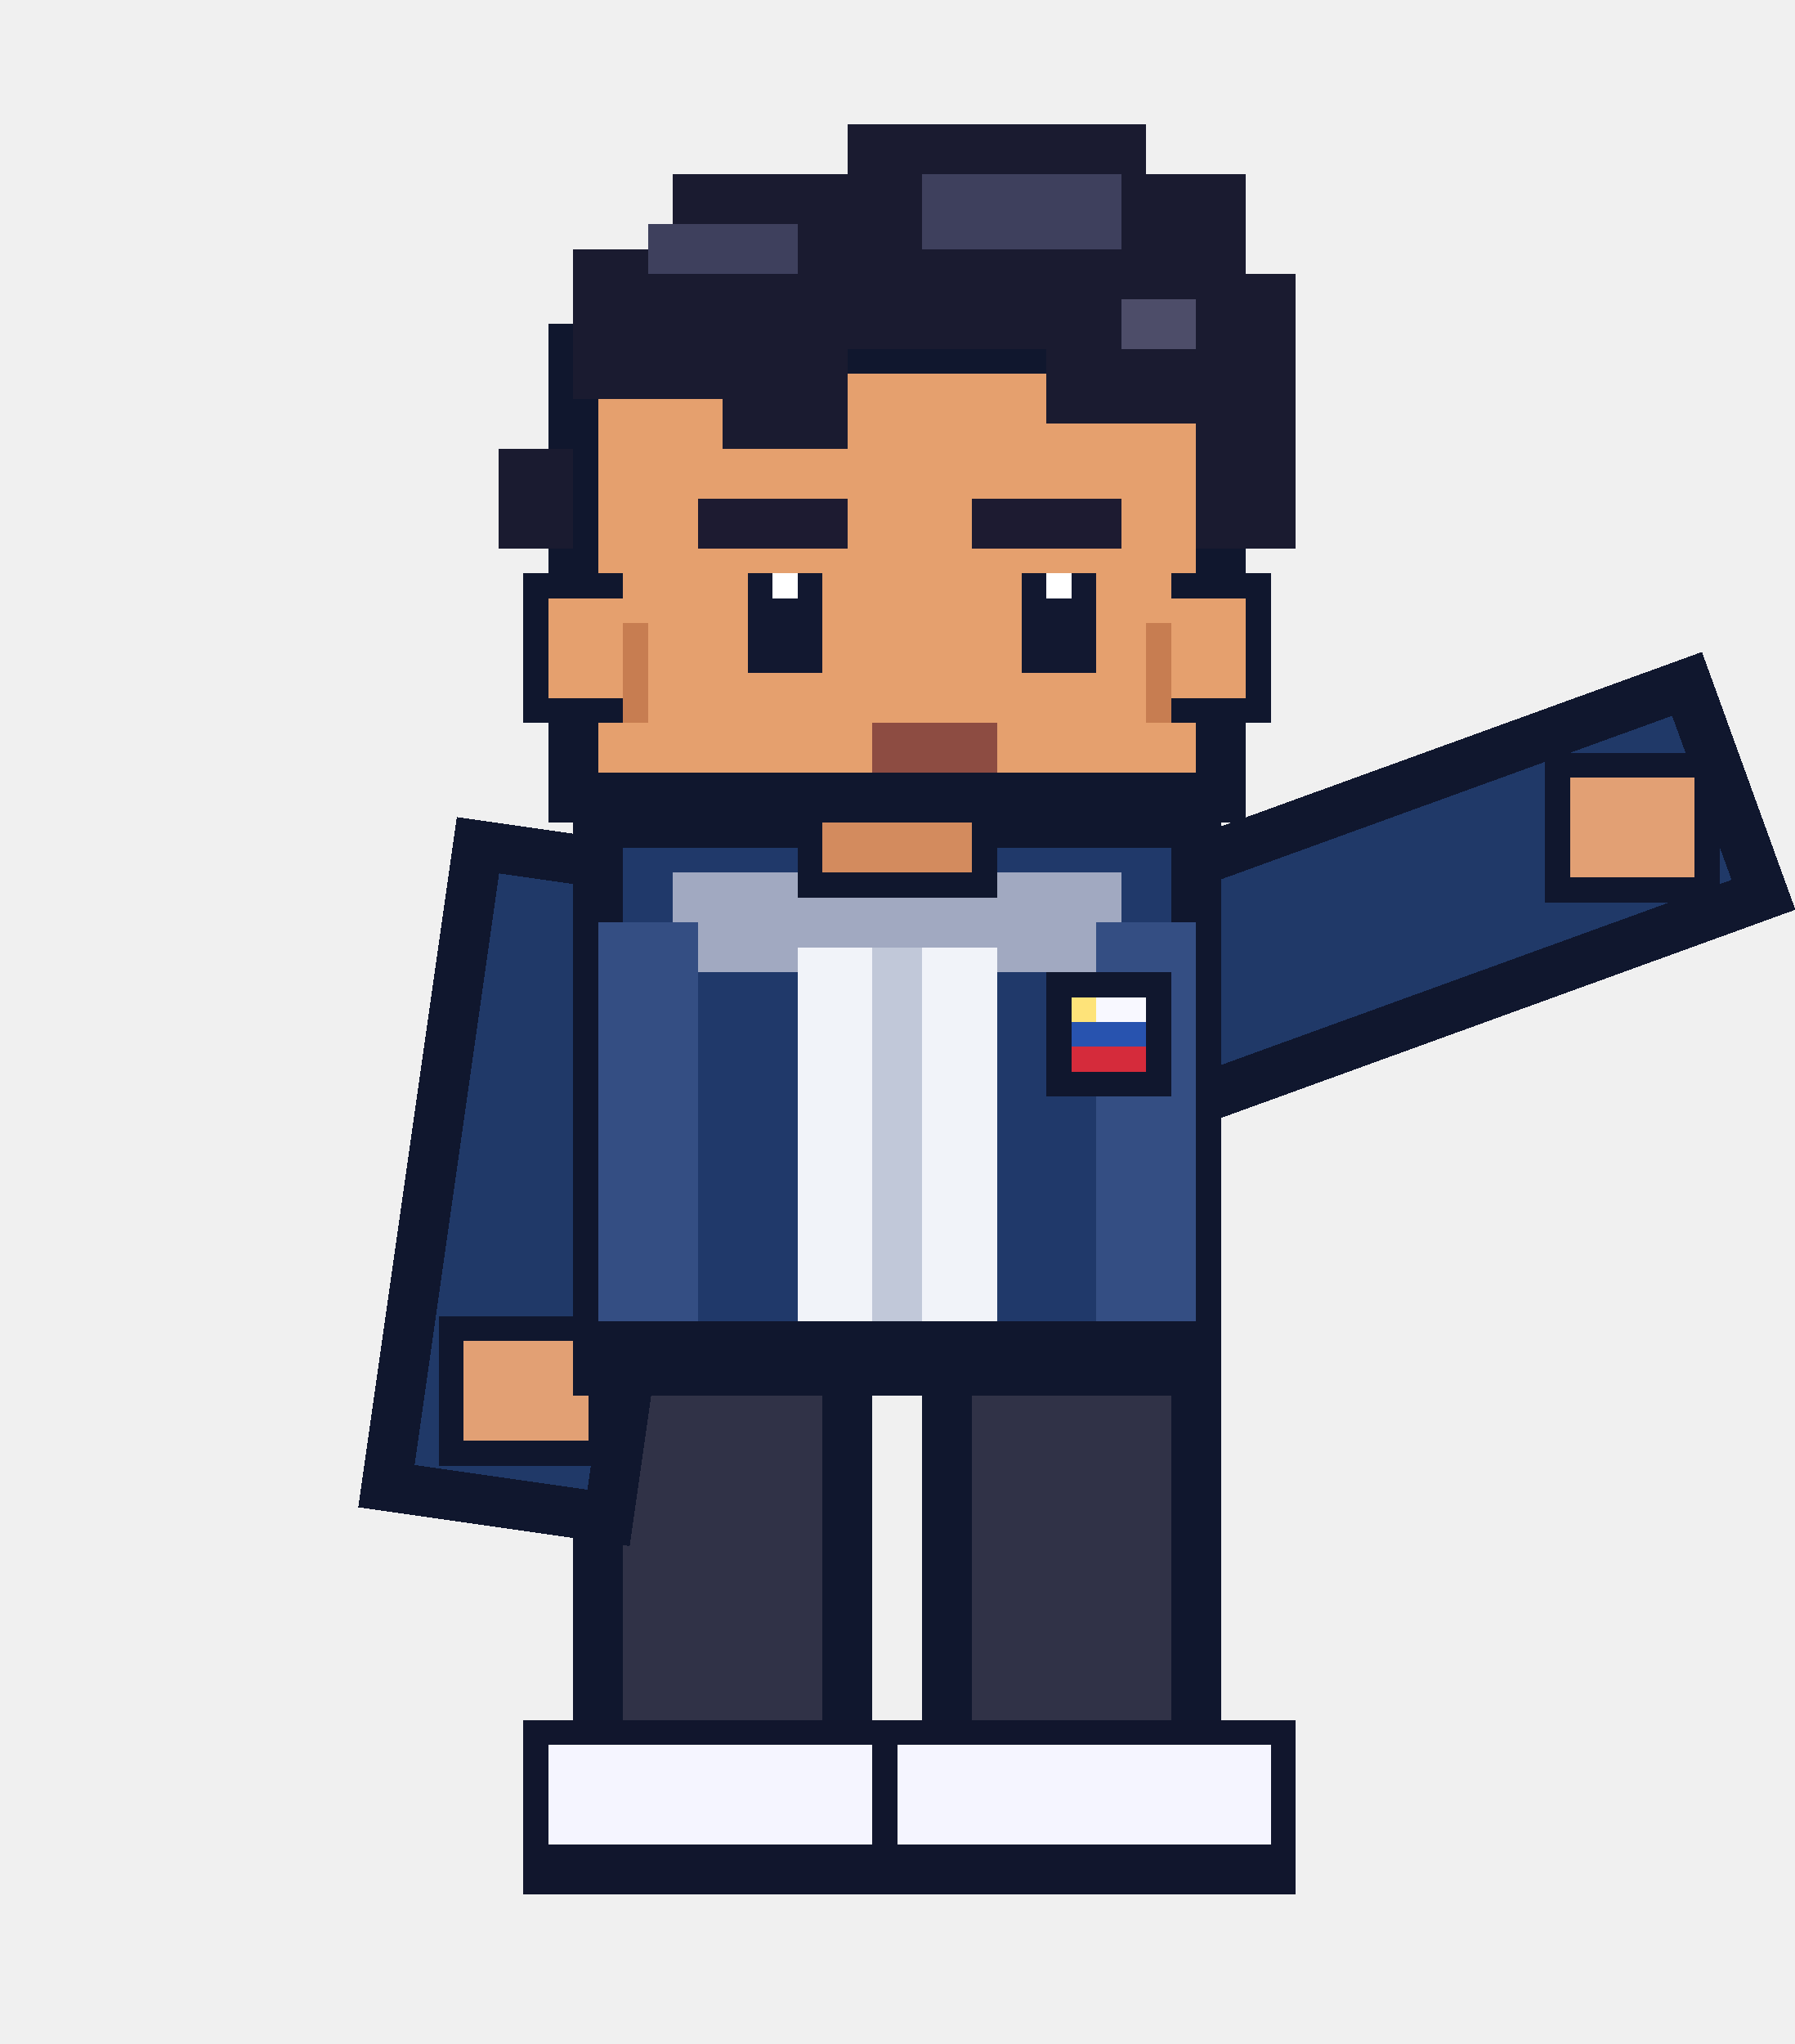
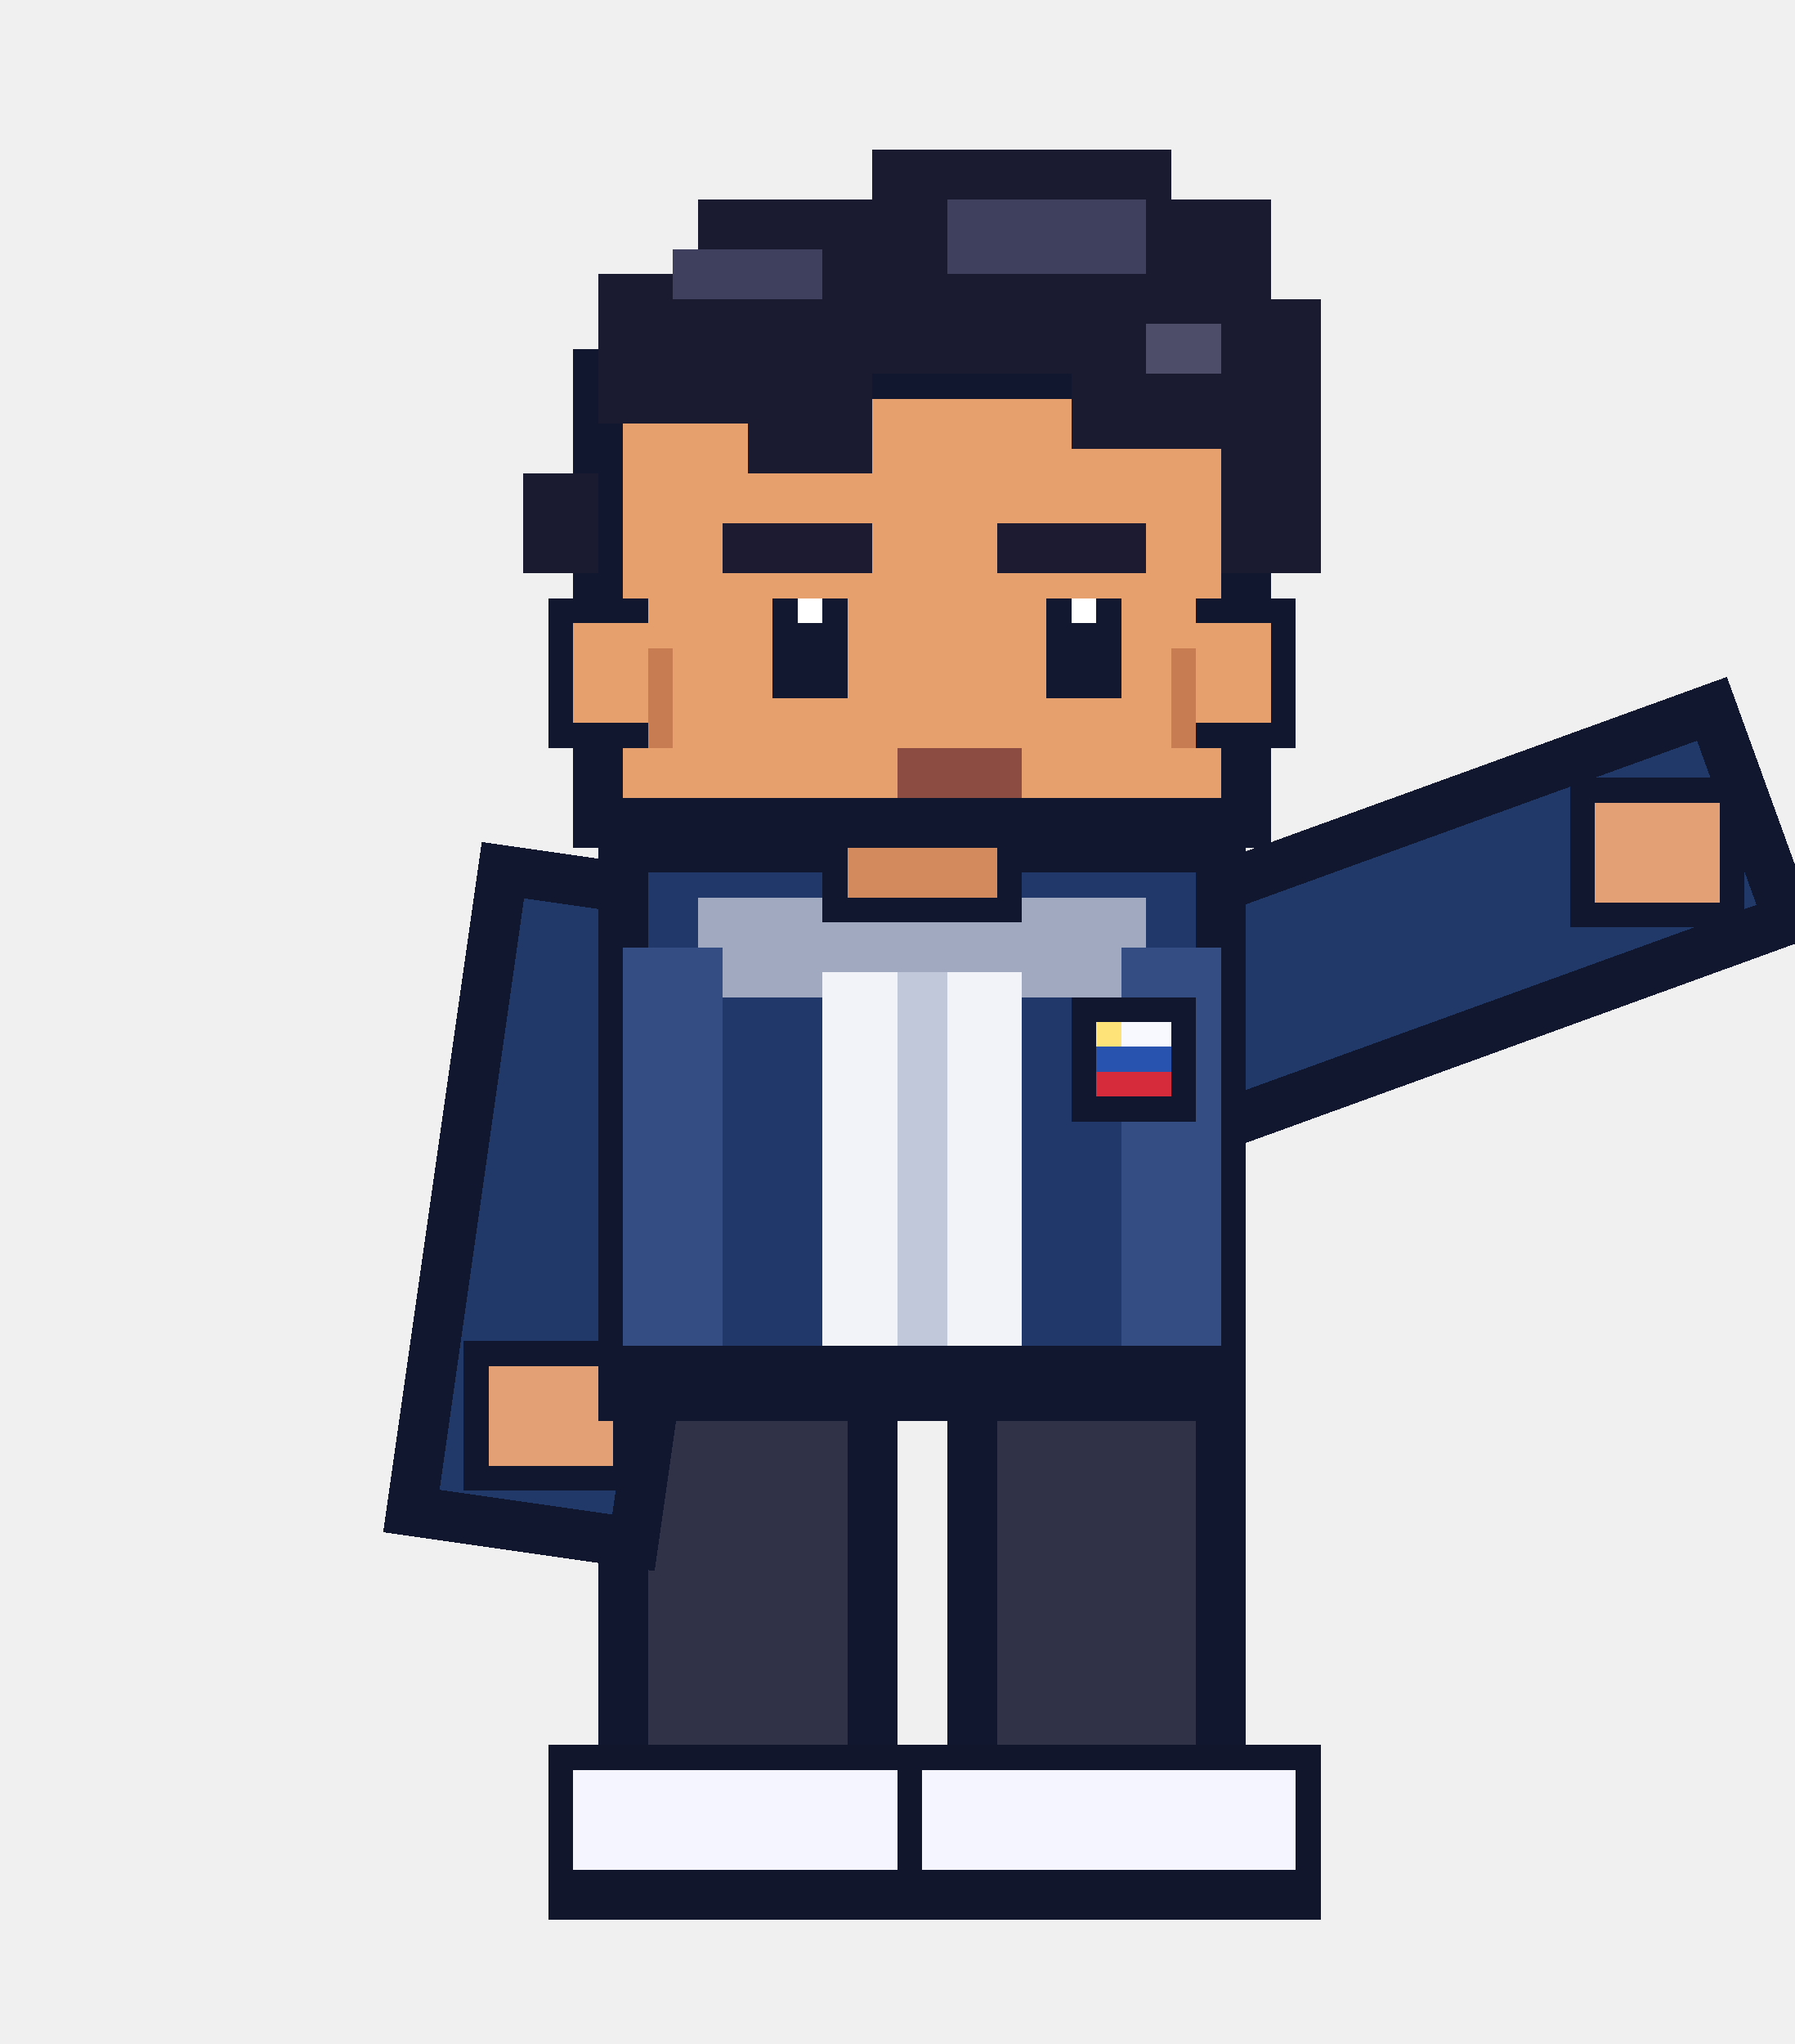
<svg xmlns="http://www.w3.org/2000/svg" viewBox="0 0 72 82" width="288" height="328" shape-rendering="crispEdges" role="img" aria-label="8-bit UrFavXBF think frame 3">
-   <g transform="translate(0 0)">
+   <g transform="translate(1 1)">
    <path d="M29 53L29 69" fill="none" stroke="#10172e" stroke-width="12" stroke-linecap="square" />
    <path d="M29 53L29 69" fill="none" stroke="#303247" stroke-width="8" stroke-linecap="square" />
    <path d="M43 53L43 69" fill="none" stroke="#10172e" stroke-width="12" stroke-linecap="square" />
    <path d="M43 53L43 69" fill="none" stroke="#303247" stroke-width="8" stroke-linecap="square" />
    <rect x="21" y="69" width="17" height="7" fill="#11162d" />
    <rect x="22" y="70" width="15" height="4" fill="#f5f5ff" />
    <rect x="35" y="69" width="17" height="7" fill="#11162d" />
    <rect x="36" y="70" width="15" height="4" fill="#f5f5ff" />
    <path d="M23 39L20.6 55.8" fill="none" stroke="#10172e" stroke-width="11" stroke-linecap="square" />
    <path d="M23 39L20.6 55.8" fill="none" stroke="#203968" stroke-width="7" stroke-linecap="square" />
    <path d="M49 39L65 33.2" fill="none" stroke="#10172e" stroke-width="11" stroke-linecap="square" />
    <path d="M49 39L65 33.2" fill="none" stroke="#203968" stroke-width="7" stroke-linecap="square" />
    <rect x="17.6" y="52.8" width="7" height="6" fill="#10172e" />
    <rect x="18.6" y="53.8" width="5" height="4" fill="#e2a074" />
    <rect x="62" y="30.2" width="7" height="6" fill="#10172e" />
    <rect x="63" y="31.2" width="5" height="4" fill="#e2a074" />
    <path d="M23 32h26v24H23z" fill="#10172e" />
    <rect x="25" y="34" width="22" height="19" fill="#20396a" />
    <rect x="27" y="35" width="18" height="4" fill="#a1a9c1" />
    <rect x="32" y="38" width="8" height="15" fill="#f1f3f9" />
    <rect x="35" y="38" width="2" height="15" fill="#c1c8d9" />
    <rect x="24" y="37" width="4" height="16" fill="#344e83" />
    <rect x="44" y="37" width="4" height="16" fill="#344e83" />
    <rect x="42" y="39" width="5" height="5" fill="#10172e" />
    <rect x="43" y="40" width="3" height="1" fill="#f8f8ff" />
    <rect x="43" y="41" width="3" height="1" fill="#2853af" />
    <rect x="43" y="42" width="3" height="1" fill="#d52b3b" />
    <rect x="43" y="40" width="1" height="1" fill="#fee379" />
    <rect x="32" y="29" width="8" height="7" fill="#10172e" />
    <rect x="33" y="30" width="6" height="5" fill="#d38b5e" />
    <rect x="22" y="13" width="28" height="20" fill="#10172e" />
    <rect x="24" y="15" width="24" height="16" fill="#e5a06e" />
    <rect x="24" y="25" width="2" height="4" fill="#c77d51" />
    <rect x="46" y="25" width="2" height="4" fill="#c77d51" />
    <rect x="21" y="23" width="4" height="6" fill="#10172e" />
    <rect x="22" y="24" width="3" height="4" fill="#e5a06e" />
    <rect x="47" y="23" width="4" height="6" fill="#10172e" />
    <rect x="47" y="24" width="3" height="4" fill="#e5a06e" />
    <path d="M20 18h3V10h4V7h7V5h12v2h4v4h2v11h-4v-5h-6v-3h-8v4h-5v-2h-6v6h-3z" fill="#1a1b30" />
    <rect x="26" y="9" width="6" height="2" fill="#3e405d" />
    <rect x="37" y="7" width="8" height="3" fill="#3e405d" />
    <rect x="45" y="12" width="3" height="2" fill="#4d4d69" />
    <rect x="28" y="20" width="6" height="2" fill="#1d1b31" />
    <rect x="39" y="20" width="6" height="2" fill="#1d1b31" />
    <rect x="30" y="23" width="3" height="4" fill="#121830" />
    <rect x="41" y="23" width="3" height="4" fill="#121830" />
    <rect x="31" y="23" width="1" height="1" fill="#fff" />
    <rect x="42" y="23" width="1" height="1" fill="#fff" />
    <rect x="35" y="29" width="5" height="2" fill="#8d4c42" />
  </g>
</svg>
